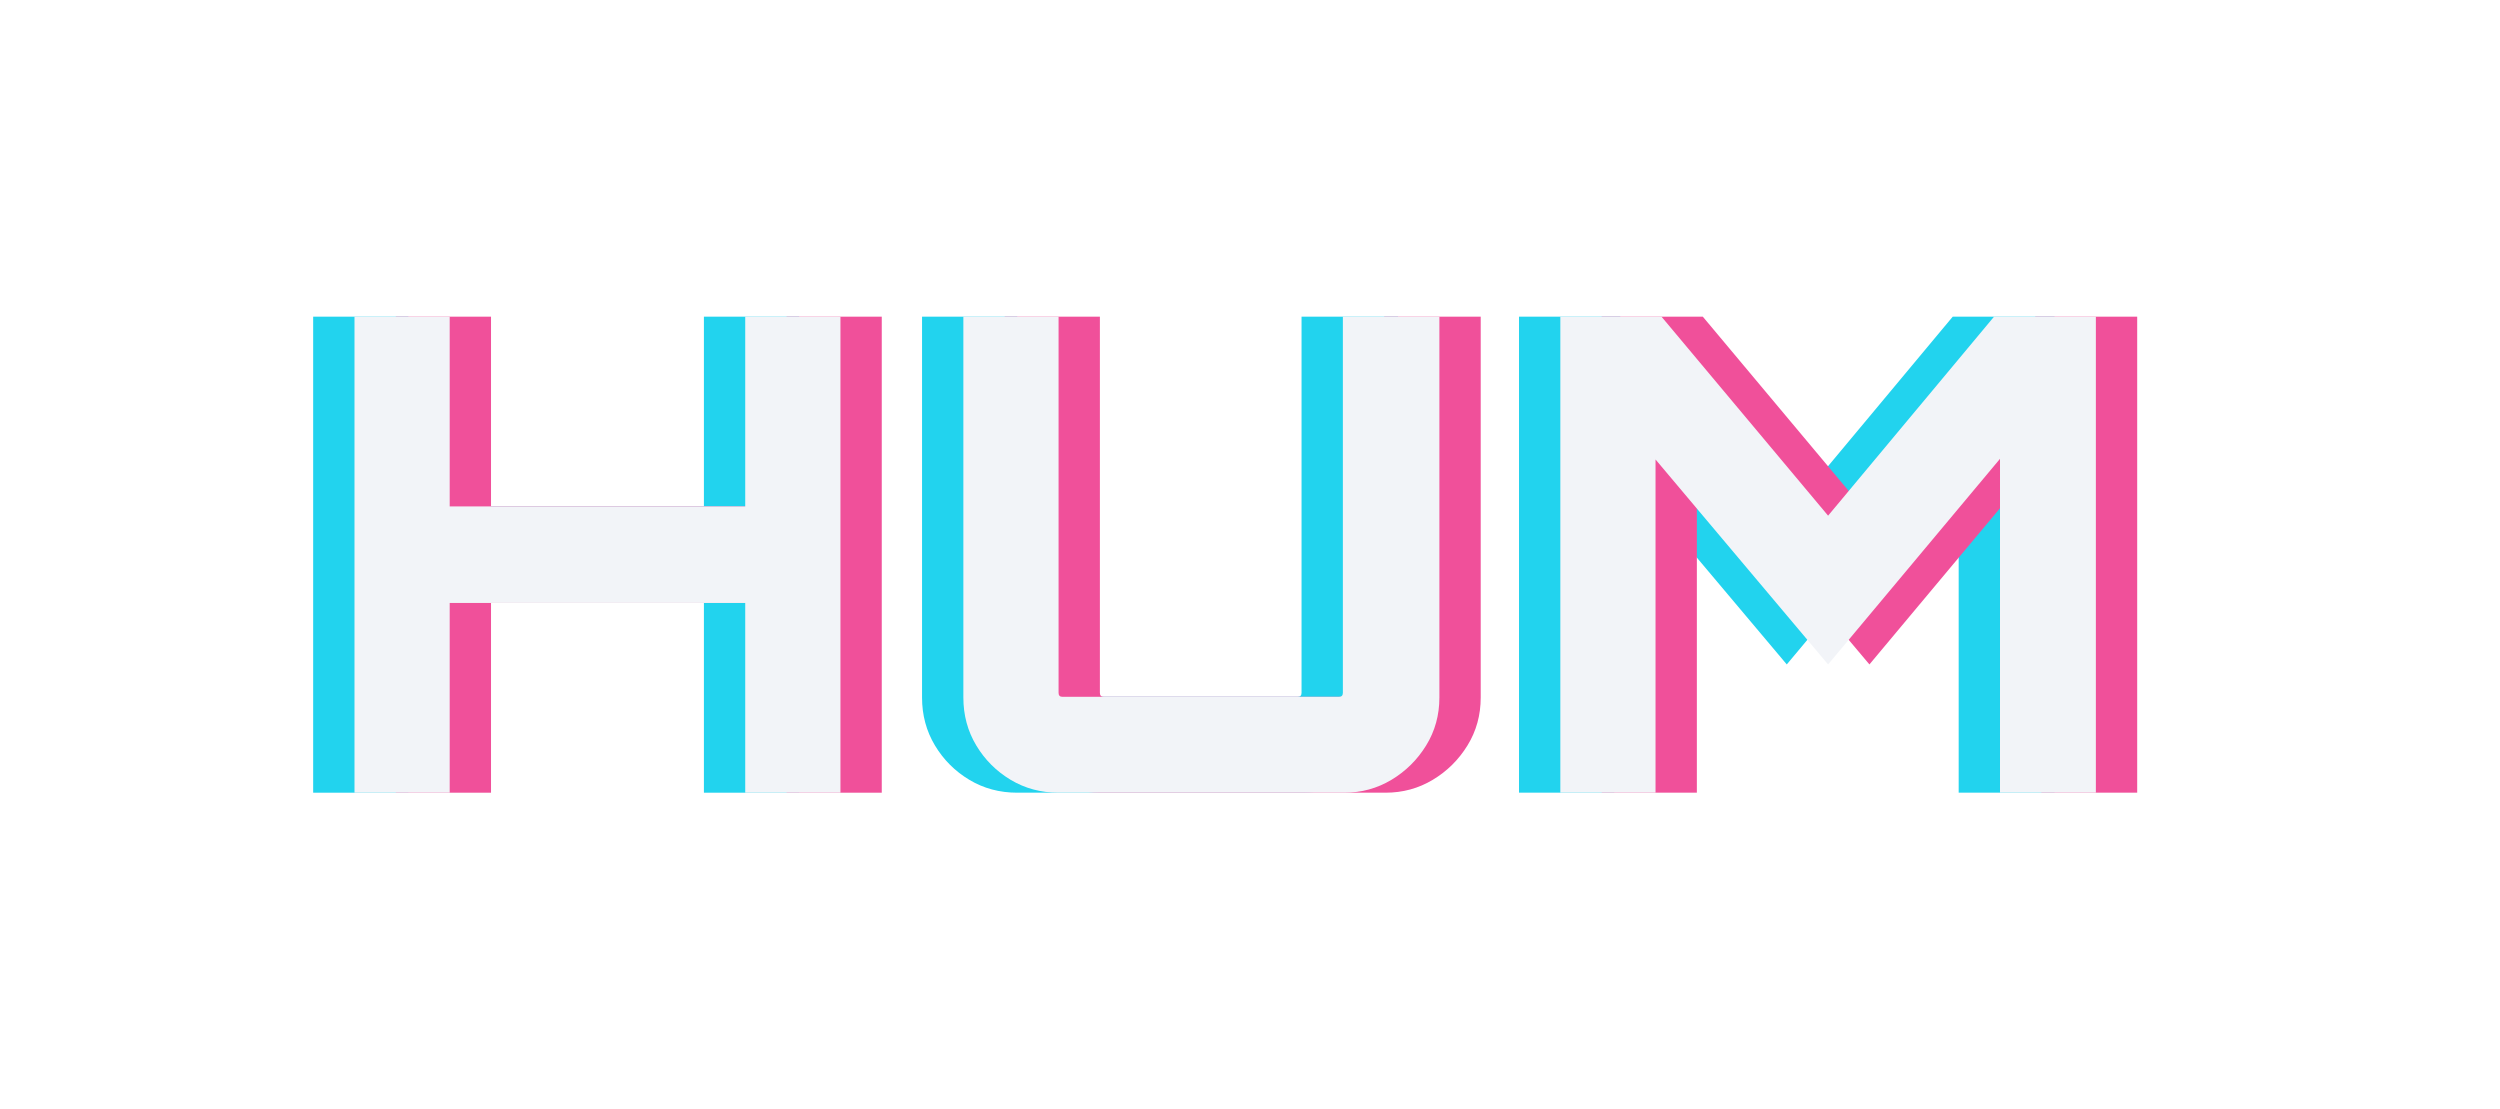
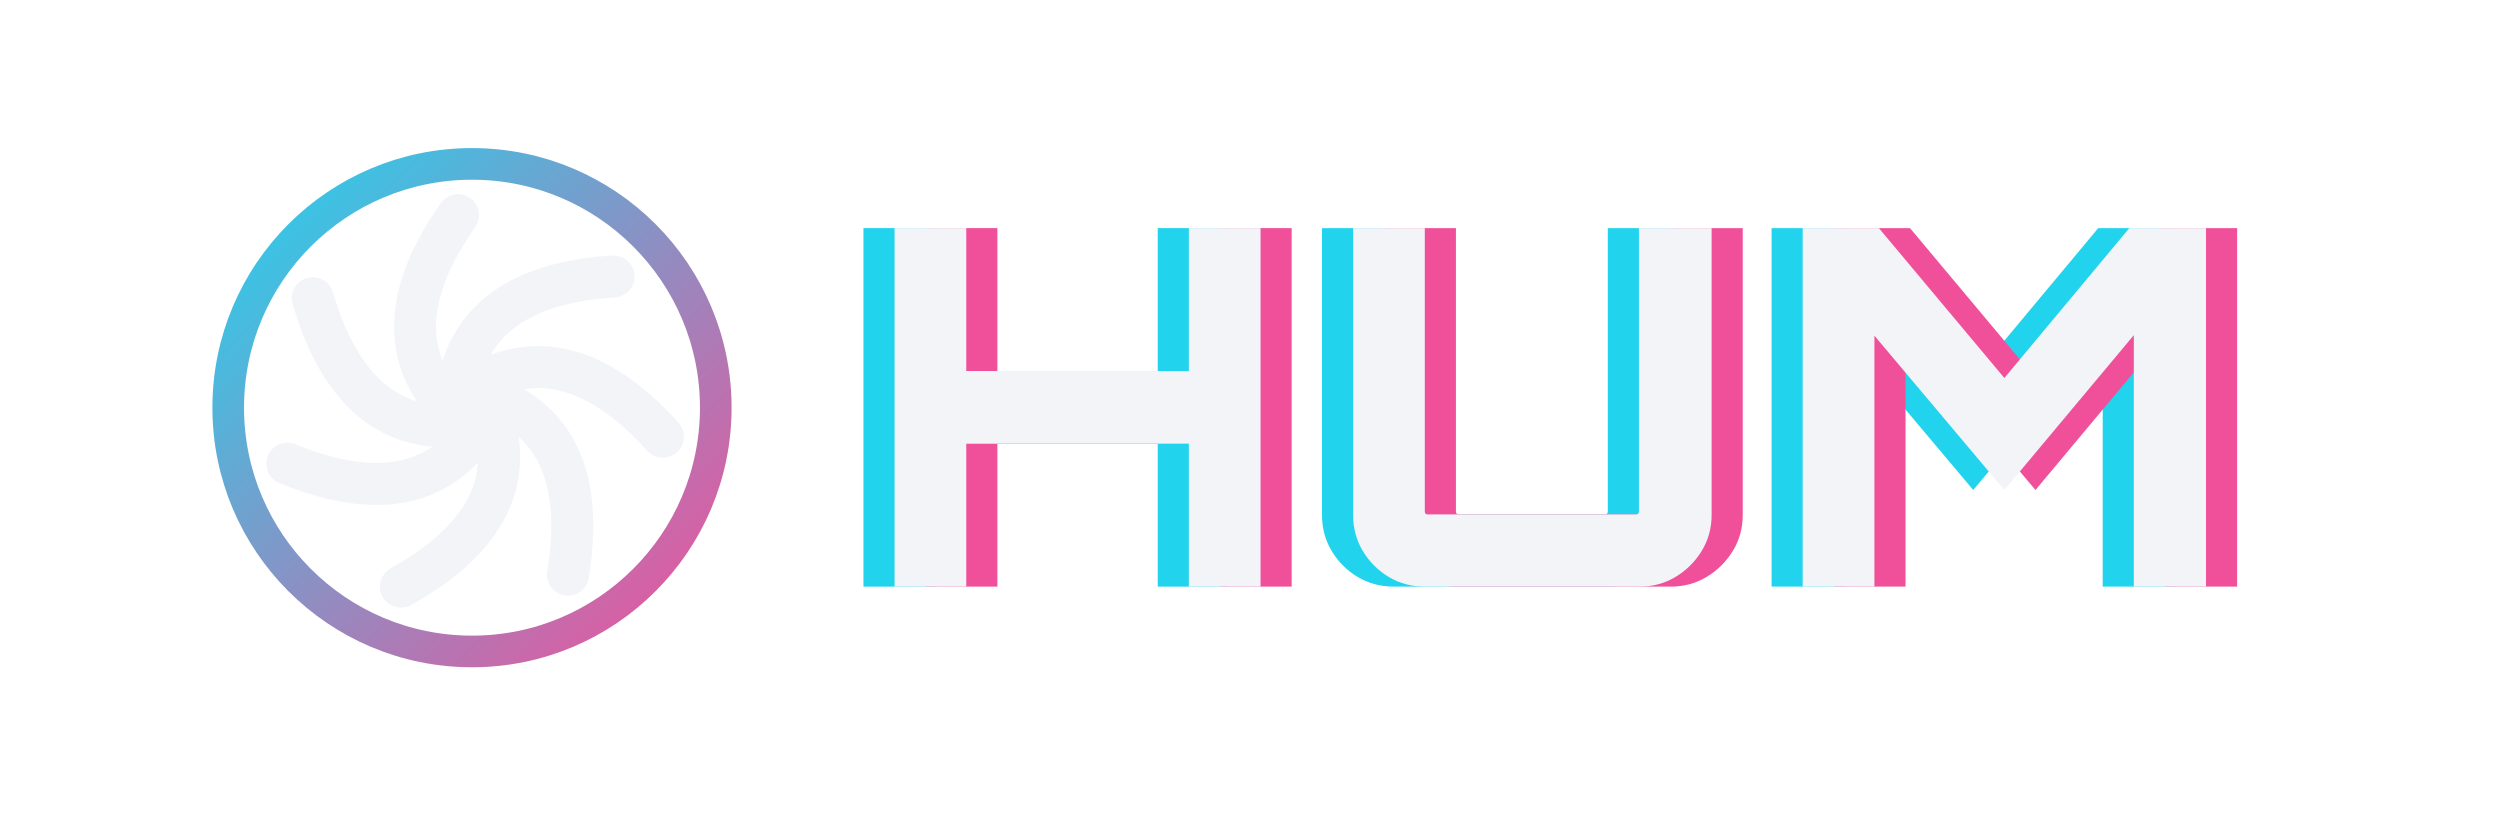
- <svg xmlns="http://www.w3.org/2000/svg" width="363" height="161" viewBox="0 0 363 161" fill="none" role="img" aria-label="hum">
-   <g fill="#22D3EE" transform="translate(40.0,115.1) scale(0.096,-0.096)">
+ <svg xmlns="http://www.w3.org/2000/svg" width="482" height="157" viewBox="0 0 482 157" fill="none" role="img" aria-label="hum">
+   <defs>
+     <linearGradient id="g" x1="0" y1="0" x2="1" y2="1">
+       <stop offset="0" stop-color="#22D3EE" />
+       <stop offset="1" stop-color="#F0509A" />
+     </linearGradient>
+   </defs>
+   <g fill="none" stroke-width="8.1" stroke-linecap="round" stroke="#F2F4F8">
+     <path d="M 99.1 78.6 Q 113.4 87.1 109.5 110.8" />
+     <path d="M 96.0 84.9 Q 98.3 101.4 77.3 113.1" />
+     <path d="M 89.2 86.4 Q 77.7 98.5 55.4 89.4" />
+     <path d="M 83.7 82.1 Q 67.1 80.6 60.3 57.5" />
+     <path d="M 83.7 75.1 Q 74.5 61.1 88.3 41.5" />
+     <path d="M 89.2 70.7 Q 94.4 54.8 118.3 53.3" />
+     <path d="M 96.0 72.2 Q 111.7 66.4 127.8 84.2" />
+   </g>
+   <circle cx="91.0" cy="78.6" r="47.0" fill="none" stroke="url(#g)" stroke-width="6.1" />
+   <circle cx="91.0" cy="78.6" r="7.5" fill="#F2F4F8" />
+   <g fill="#22D3EE" transform="translate(161.0,113.1) scale(0.096,-0.096)">
    <path d="M57 0V720H201V433H648V720H792V0H648V287H201V0Z" transform="translate(0,0)" />
    <path d="M198 0Q158 0 125.5 19.5Q93 39 73.5 71.5Q54 104 54 144V720H198V151Q198 148 199.5 146.5Q201 145 204 145H622Q625 145 626.5 146.5Q628 148 628 151V720H774V144Q774 104 754.0 71.5Q734 39 701.5 19.5Q669 0 630 0H198Z" transform="translate(923.9167,0)" />
    <path d="M56 0V720H209L461 419L712 720H866V0H721V505L461 194L200 504V0Z" transform="translate(1824.833,0)" />
  </g>
-   <g fill="#F0509A" transform="translate(52.0,115.1) scale(0.096,-0.096)">
+   <g fill="#F0509A" transform="translate(173.0,113.1) scale(0.096,-0.096)">
    <path d="M57 0V720H201V433H648V720H792V0H648V287H201V0Z" transform="translate(0,0)" />
    <path d="M198 0Q158 0 125.5 19.5Q93 39 73.5 71.5Q54 104 54 144V720H198V151Q198 148 199.5 146.5Q201 145 204 145H622Q625 145 626.5 146.5Q628 148 628 151V720H774V144Q774 104 754.0 71.5Q734 39 701.5 19.5Q669 0 630 0H198Z" transform="translate(923.9167,0)" />
    <path d="M56 0V720H209L461 419L712 720H866V0H721V505L461 194L200 504V0Z" transform="translate(1824.833,0)" />
  </g>
-   <g fill="#F2F4F8" transform="translate(46.0,115.1) scale(0.096,-0.096)">
+   <g fill="#F2F4F8" transform="translate(167.0,113.1) scale(0.096,-0.096)">
    <path d="M57 0V720H201V433H648V720H792V0H648V287H201V0Z" transform="translate(0,0)" />
    <path d="M198 0Q158 0 125.5 19.5Q93 39 73.5 71.5Q54 104 54 144V720H198V151Q198 148 199.5 146.5Q201 145 204 145H622Q625 145 626.5 146.5Q628 148 628 151V720H774V144Q774 104 754.0 71.5Q734 39 701.5 19.5Q669 0 630 0H198Z" transform="translate(923.9167,0)" />
    <path d="M56 0V720H209L461 419L712 720H866V0H721V505L461 194L200 504V0Z" transform="translate(1824.833,0)" />
  </g>
</svg>
